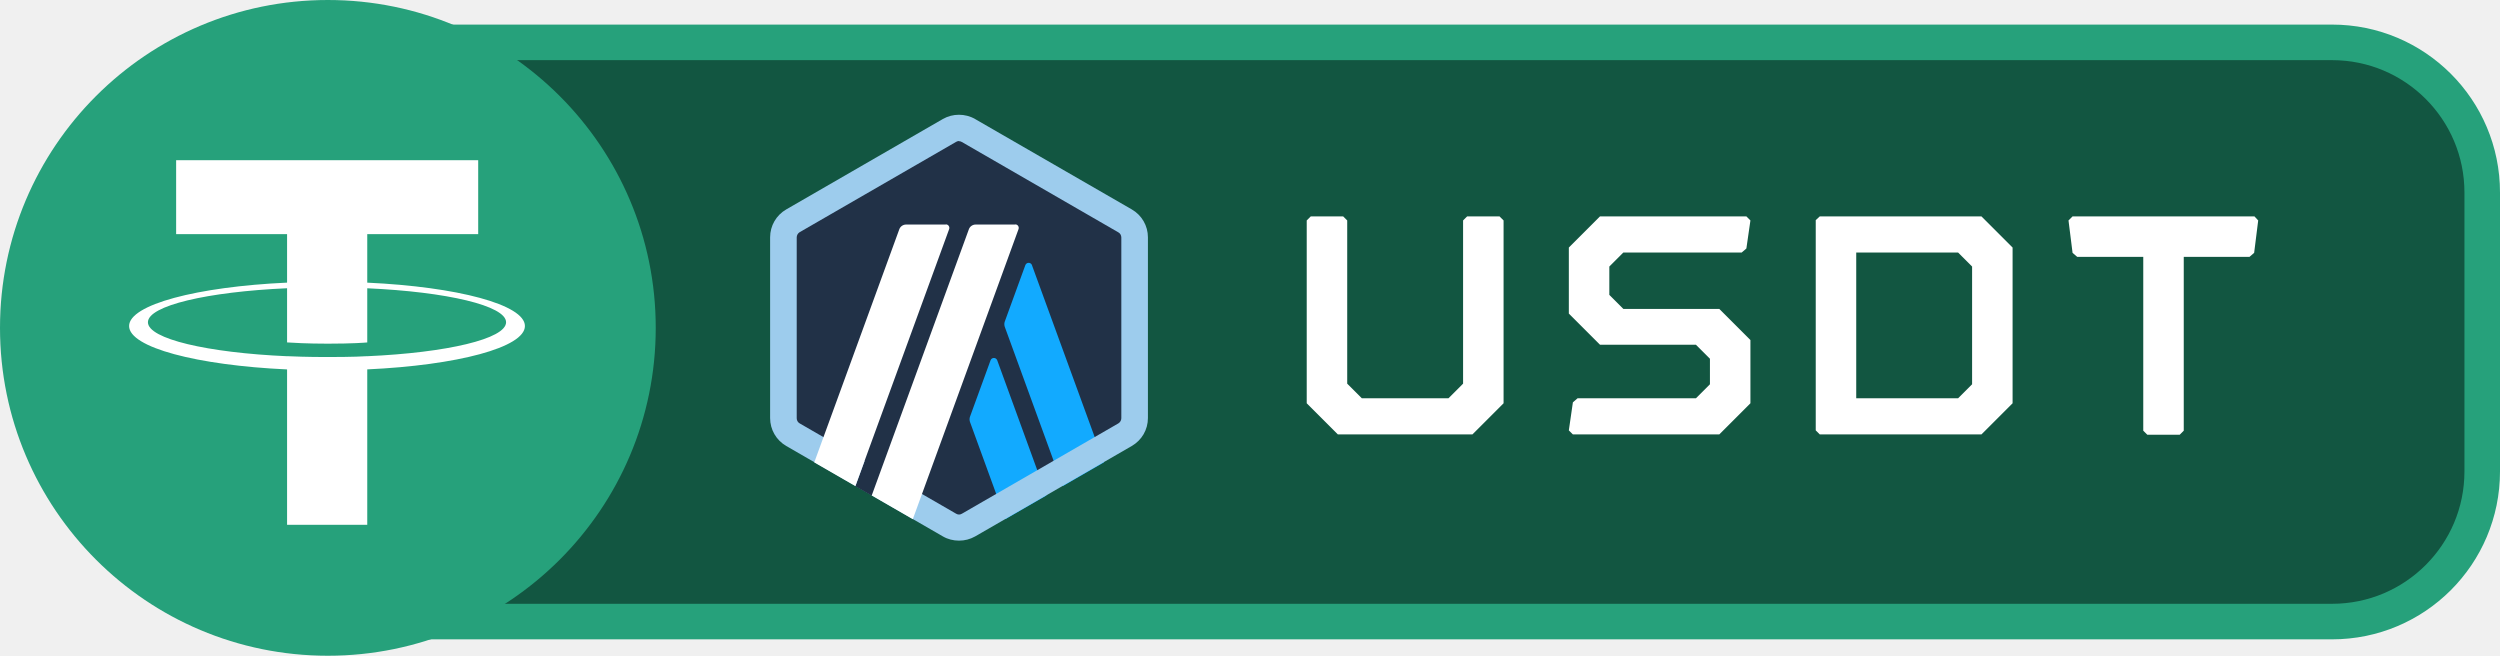
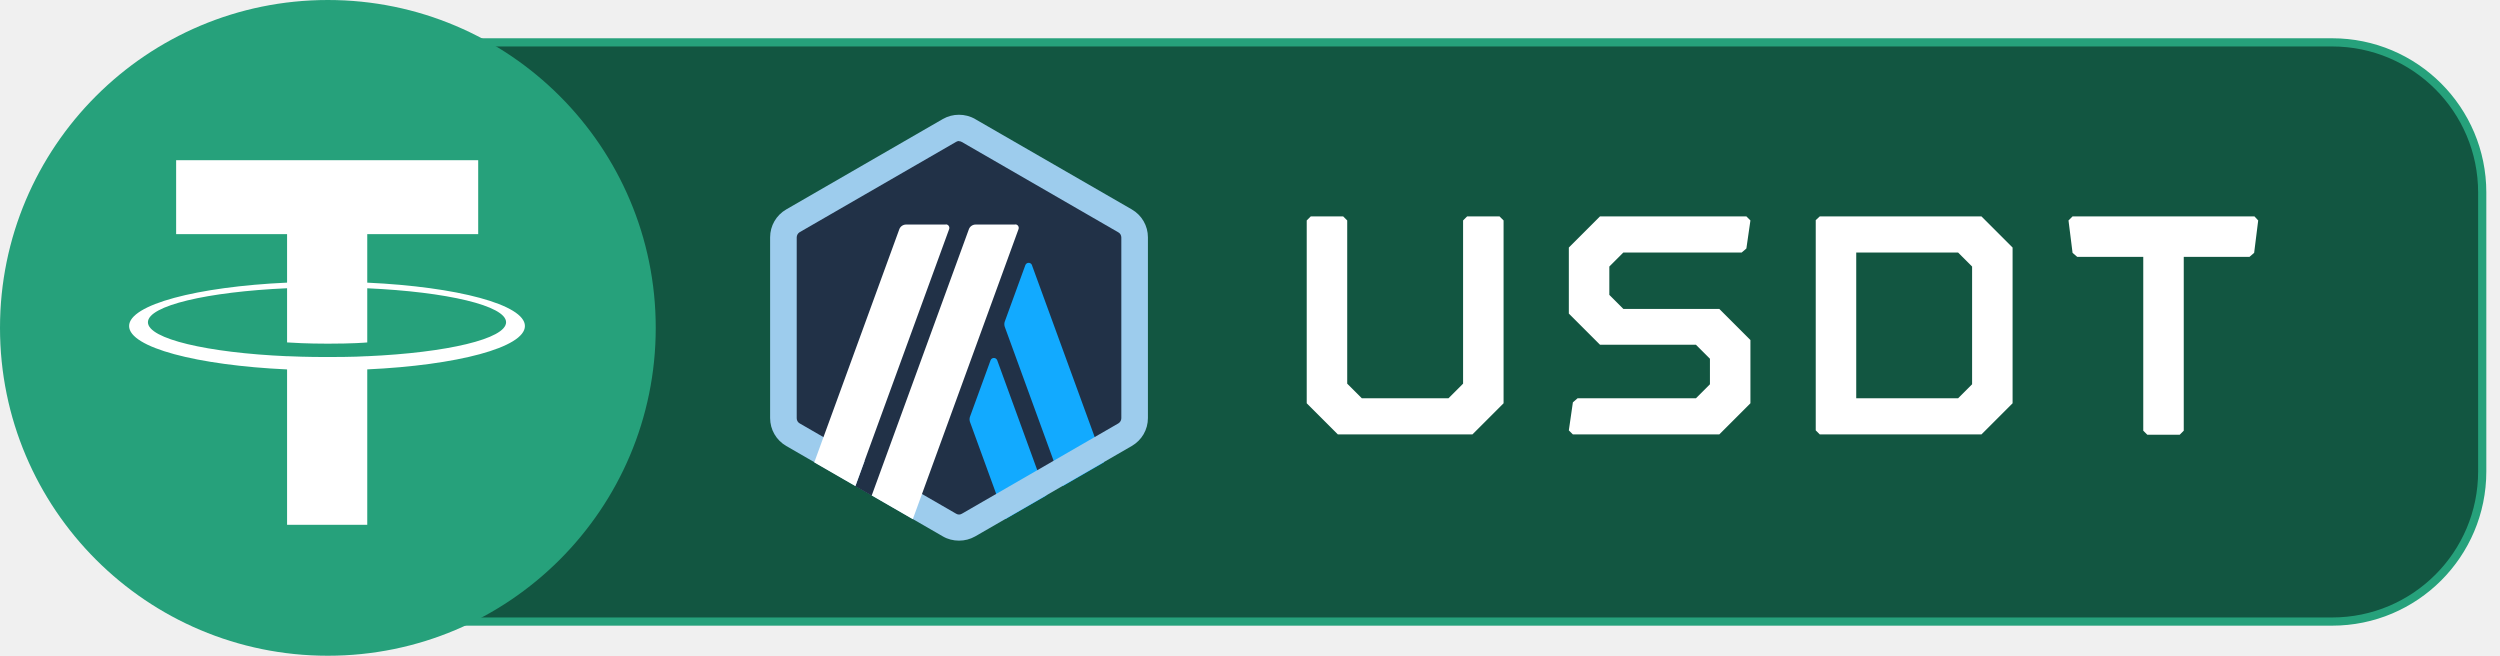
<svg xmlns="http://www.w3.org/2000/svg" width="305" height="80" viewBox="0 0 305 80" fill="none">
-   <rect x="33.169" y="5.169" width="269.662" height="70.662" rx="18.315" fill="#125641" stroke="#26A17B" stroke-width="4.338" />
+   <rect x="33.169" y="5.169" width="269.662" height="70.662" rx="18.315" fill="#125641" stroke="#26A17B" strokeWidth="4.338" />
  <path d="M182.942 26.4L183.436 26.894V49.2L179.636 53H163.22L159.42 49.2V26.894L159.914 26.4H163.866L164.36 26.894V46.806L166.146 48.592H176.71L178.496 46.806V26.894L178.99 26.4H182.942ZM191.892 53L191.398 52.506L191.892 49.086L192.462 48.592H206.902L208.612 46.882V43.766L206.902 42.056H195.198L191.398 38.256V30.2L195.198 26.4H213.058L213.552 26.894L213.058 30.314L212.488 30.808H198.048L196.338 32.518V35.976L198.048 37.686H209.752L213.552 41.486V49.2L209.752 53H191.892ZM222.014 53L221.52 52.506V26.856L222.014 26.4H241.736L245.536 30.2V49.2L241.736 53H222.014ZM226.46 48.592H238.886L240.596 46.882V32.518L238.886 30.808H226.46V48.592ZM252.852 30.846L252.358 26.894L252.852 26.4H275.044L275.5 26.894L275.006 30.846L274.436 31.34H266.418V52.544L265.924 53.038H261.972L261.478 52.544V31.34H253.422L252.852 30.846Z" fill="white" />
-   <g clip-path="url(#clip0_2056_96)">
+   <g clipPath="url(#clip0_2056_96)">
    <path d="M40 80C62.091 80 80 62.091 80 40C80 17.909 62.091 0 40 0C17.909 0 0 17.909 0 40C0 62.091 17.909 80 40 80Z" fill="#26A17B" />
-     <path fill-rule="evenodd" clip-rule="evenodd" d="M44.805 43.458V43.453C44.53 43.473 43.112 43.558 39.95 43.558C37.425 43.558 35.648 43.483 35.023 43.453V43.46C25.302 43.033 18.047 41.34 18.047 39.315C18.047 37.29 25.302 35.6 35.023 35.165V41.775C35.657 41.82 37.477 41.928 39.992 41.928C43.01 41.928 44.523 41.803 44.805 41.778V35.17C54.505 35.603 61.742 37.295 61.742 39.315C61.742 41.34 54.505 43.028 44.805 43.458ZM44.805 34.483V28.568H58.34V19.548H21.488V28.568H35.023V34.48C24.023 34.985 15.75 37.165 15.75 39.775C15.75 42.385 24.023 44.563 35.023 45.07V64.025H44.805V45.065C55.788 44.56 64.04 42.383 64.04 39.775C64.04 37.168 55.788 34.99 44.805 34.483Z" fill="white" />
+     <path fillRule="evenodd" clipRule="evenodd" d="M44.805 43.458V43.453C44.53 43.473 43.112 43.558 39.95 43.558C37.425 43.558 35.648 43.483 35.023 43.453V43.46C25.302 43.033 18.047 41.34 18.047 39.315C18.047 37.29 25.302 35.6 35.023 35.165V41.775C35.657 41.82 37.477 41.928 39.992 41.928C43.01 41.928 44.523 41.803 44.805 41.778V35.17C54.505 35.603 61.742 37.295 61.742 39.315C61.742 41.34 54.505 43.028 44.805 43.458ZM44.805 34.483V28.568H58.34V19.548H21.488V28.568H35.023V34.48C24.023 34.985 15.75 37.165 15.75 39.775C15.75 42.385 24.023 44.563 35.023 45.07V64.025H44.805V45.065C55.788 44.56 64.04 42.383 64.04 39.775C64.04 37.168 55.788 34.99 44.805 34.483Z" fill="white" />
  </g>
-   <g clip-path="url(#clip1_2056_96)">
+   <g clipPath="url(#clip1_2056_96)">
    <path d="M95.701 29.808V50.192C95.701 51.502 96.388 52.688 97.532 53.353L115.191 63.545C116.314 64.19 117.708 64.19 118.831 63.545L136.49 53.353C137.613 52.709 138.32 51.502 138.32 50.192V29.808C138.32 28.497 137.634 27.312 136.49 26.646L118.831 16.454C117.708 15.809 116.314 15.809 115.191 16.454L97.532 26.646C96.408 27.291 95.722 28.497 95.722 29.808H95.701Z" fill="#213147" />
    <path d="M120.849 43.952L118.332 50.858C118.27 51.045 118.27 51.253 118.332 51.461L122.658 63.337L127.671 60.446L121.66 43.952C121.514 43.578 120.994 43.578 120.849 43.952Z" fill="#12AAFF" />
    <path d="M125.903 32.346C125.758 31.971 125.238 31.971 125.092 32.346L122.575 39.251C122.513 39.438 122.513 39.646 122.575 39.854L129.668 59.302L134.681 56.411L125.903 32.366V32.346Z" fill="#12AAFF" />
    <path d="M117.001 17.224C117.125 17.224 117.25 17.266 117.354 17.328L136.449 28.352C136.677 28.477 136.802 28.726 136.802 28.976V51.024C136.802 51.274 136.657 51.523 136.449 51.648L117.354 62.672C117.25 62.734 117.125 62.776 117.001 62.776C116.876 62.776 116.751 62.734 116.647 62.672L97.552 51.648C97.324 51.523 97.199 51.274 97.199 51.024V28.955C97.199 28.706 97.344 28.456 97.552 28.331L116.647 17.307C116.751 17.245 116.876 17.203 117.001 17.203V17.224ZM117.001 14C116.314 14 115.649 14.166 115.025 14.52L95.93 25.544C94.703 26.251 93.954 27.541 93.954 28.955V51.003C93.954 52.418 94.703 53.707 95.93 54.414L115.025 65.438C115.628 65.792 116.314 65.958 117.001 65.958C117.687 65.958 118.353 65.792 118.977 65.438L138.071 54.414C139.298 53.707 140.047 52.418 140.047 51.003V28.955C140.047 27.541 139.298 26.251 138.071 25.544L118.956 14.52C118.353 14.166 117.666 14 116.98 14H117.001Z" fill="#9DCCED" />
    <path d="M104.354 59.323L106.122 54.498L109.658 57.43L106.351 60.467L104.354 59.323Z" fill="#213147" />
    <path d="M115.378 27.395H110.531C110.178 27.395 109.845 27.624 109.72 27.957L99.341 56.411L104.354 59.303L115.794 27.957C115.898 27.666 115.69 27.375 115.398 27.375L115.378 27.395Z" fill="white" />
    <path d="M123.864 27.395H119.018C118.664 27.395 118.331 27.624 118.207 27.957L106.351 60.447L111.363 63.338L124.259 27.957C124.363 27.666 124.155 27.375 123.864 27.375V27.395Z" fill="white" />
  </g>
  <defs>
    <clipPath id="clip0_2056_96">
      <rect width="80" height="80" fill="white" />
    </clipPath>
    <clipPath id="clip1_2056_96">
      <rect width="52" height="52" fill="white" transform="translate(91 14)" />
    </clipPath>
  </defs>
</svg>
